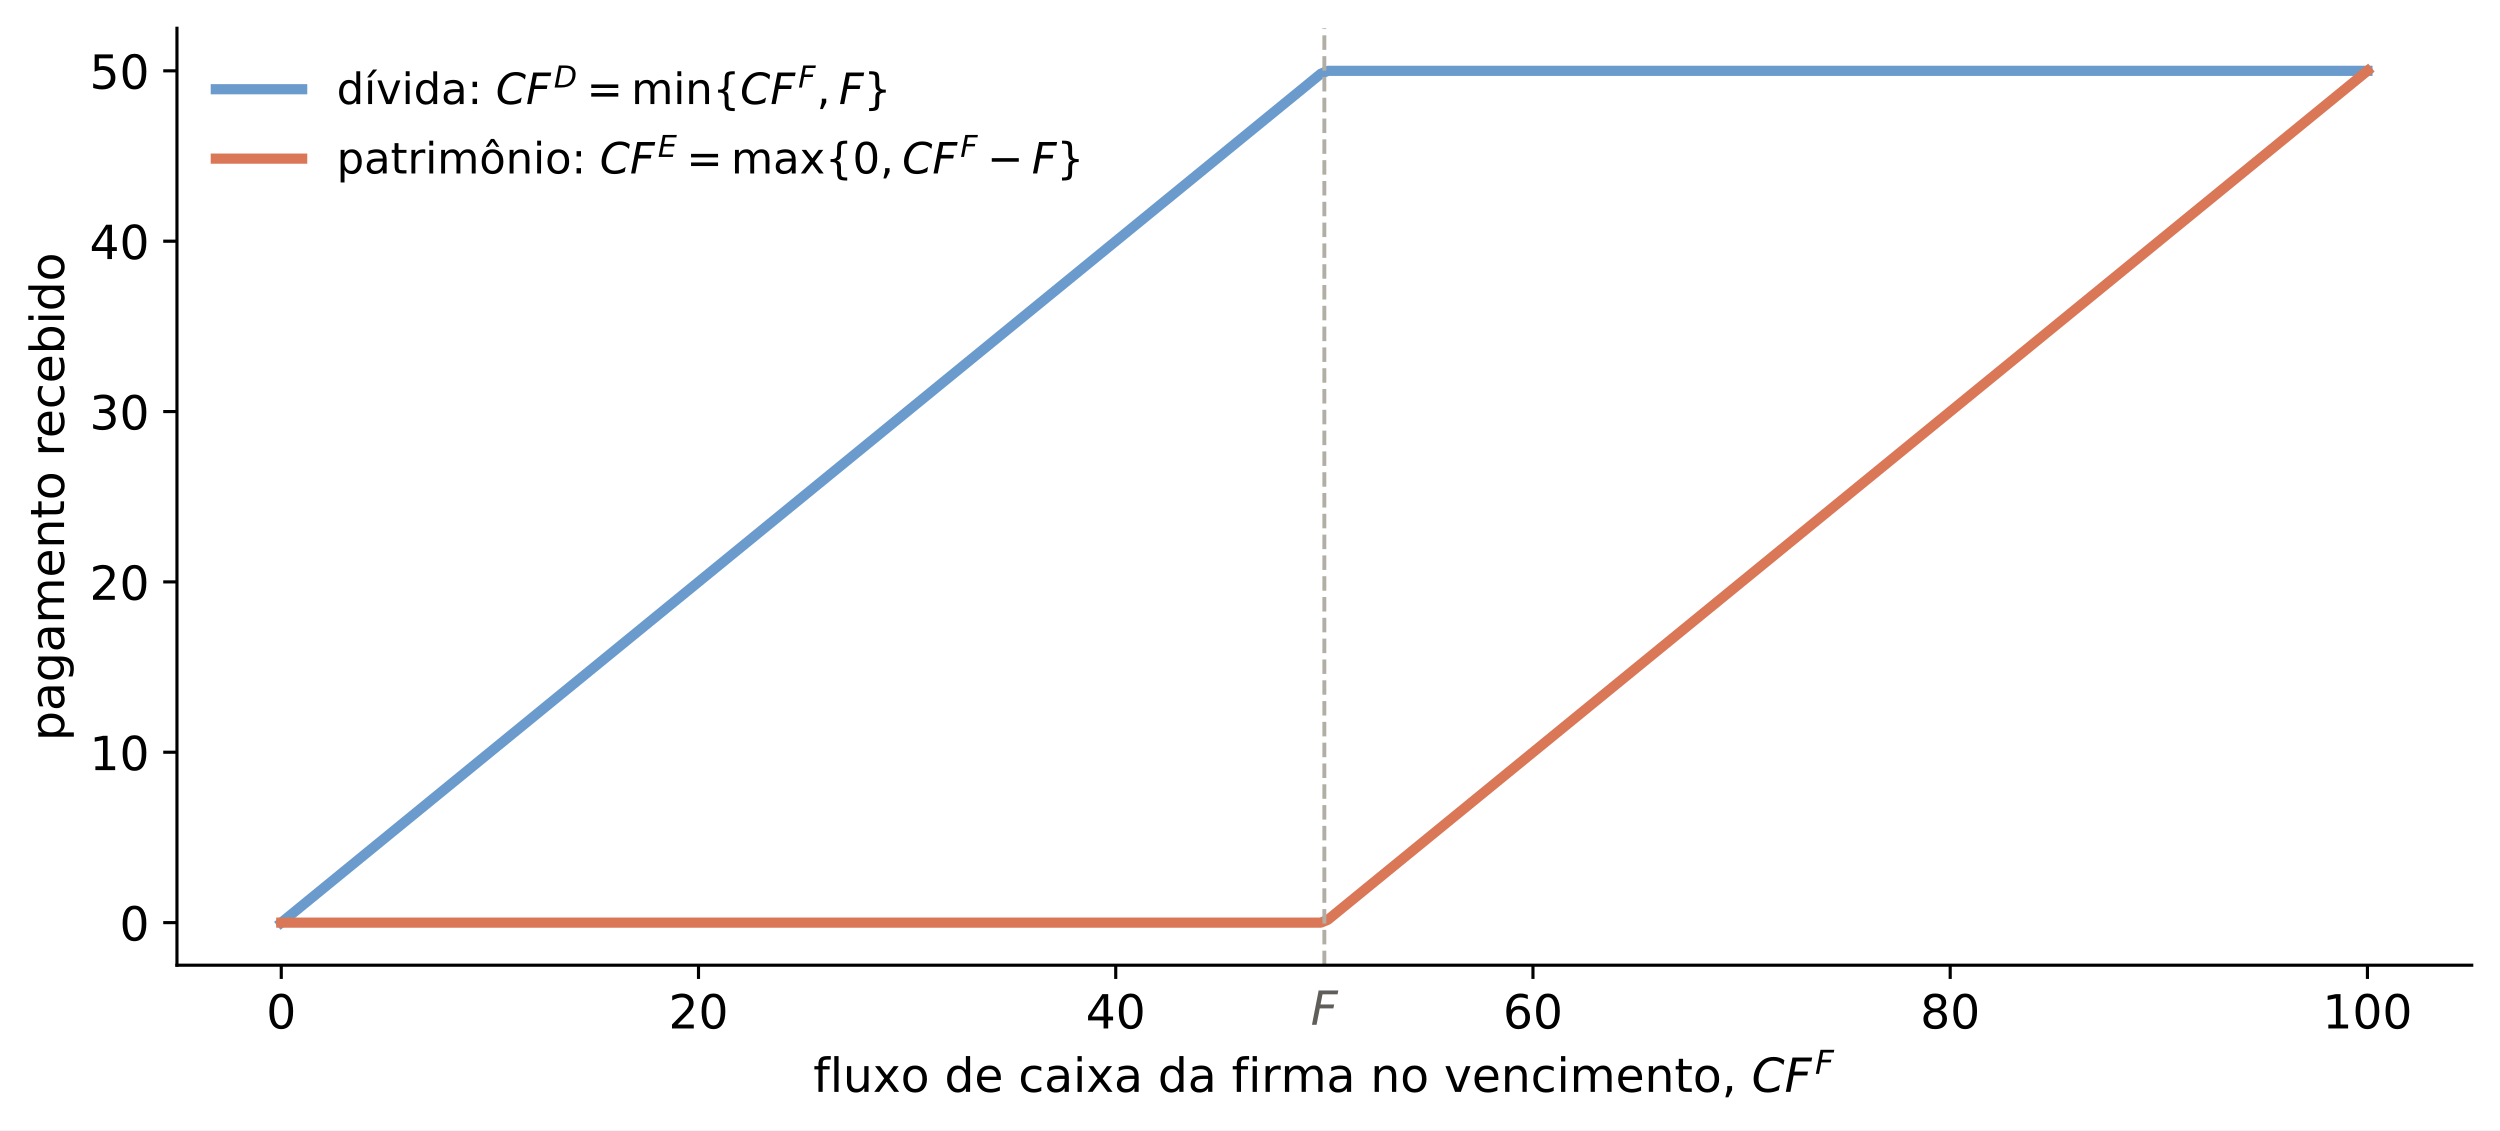
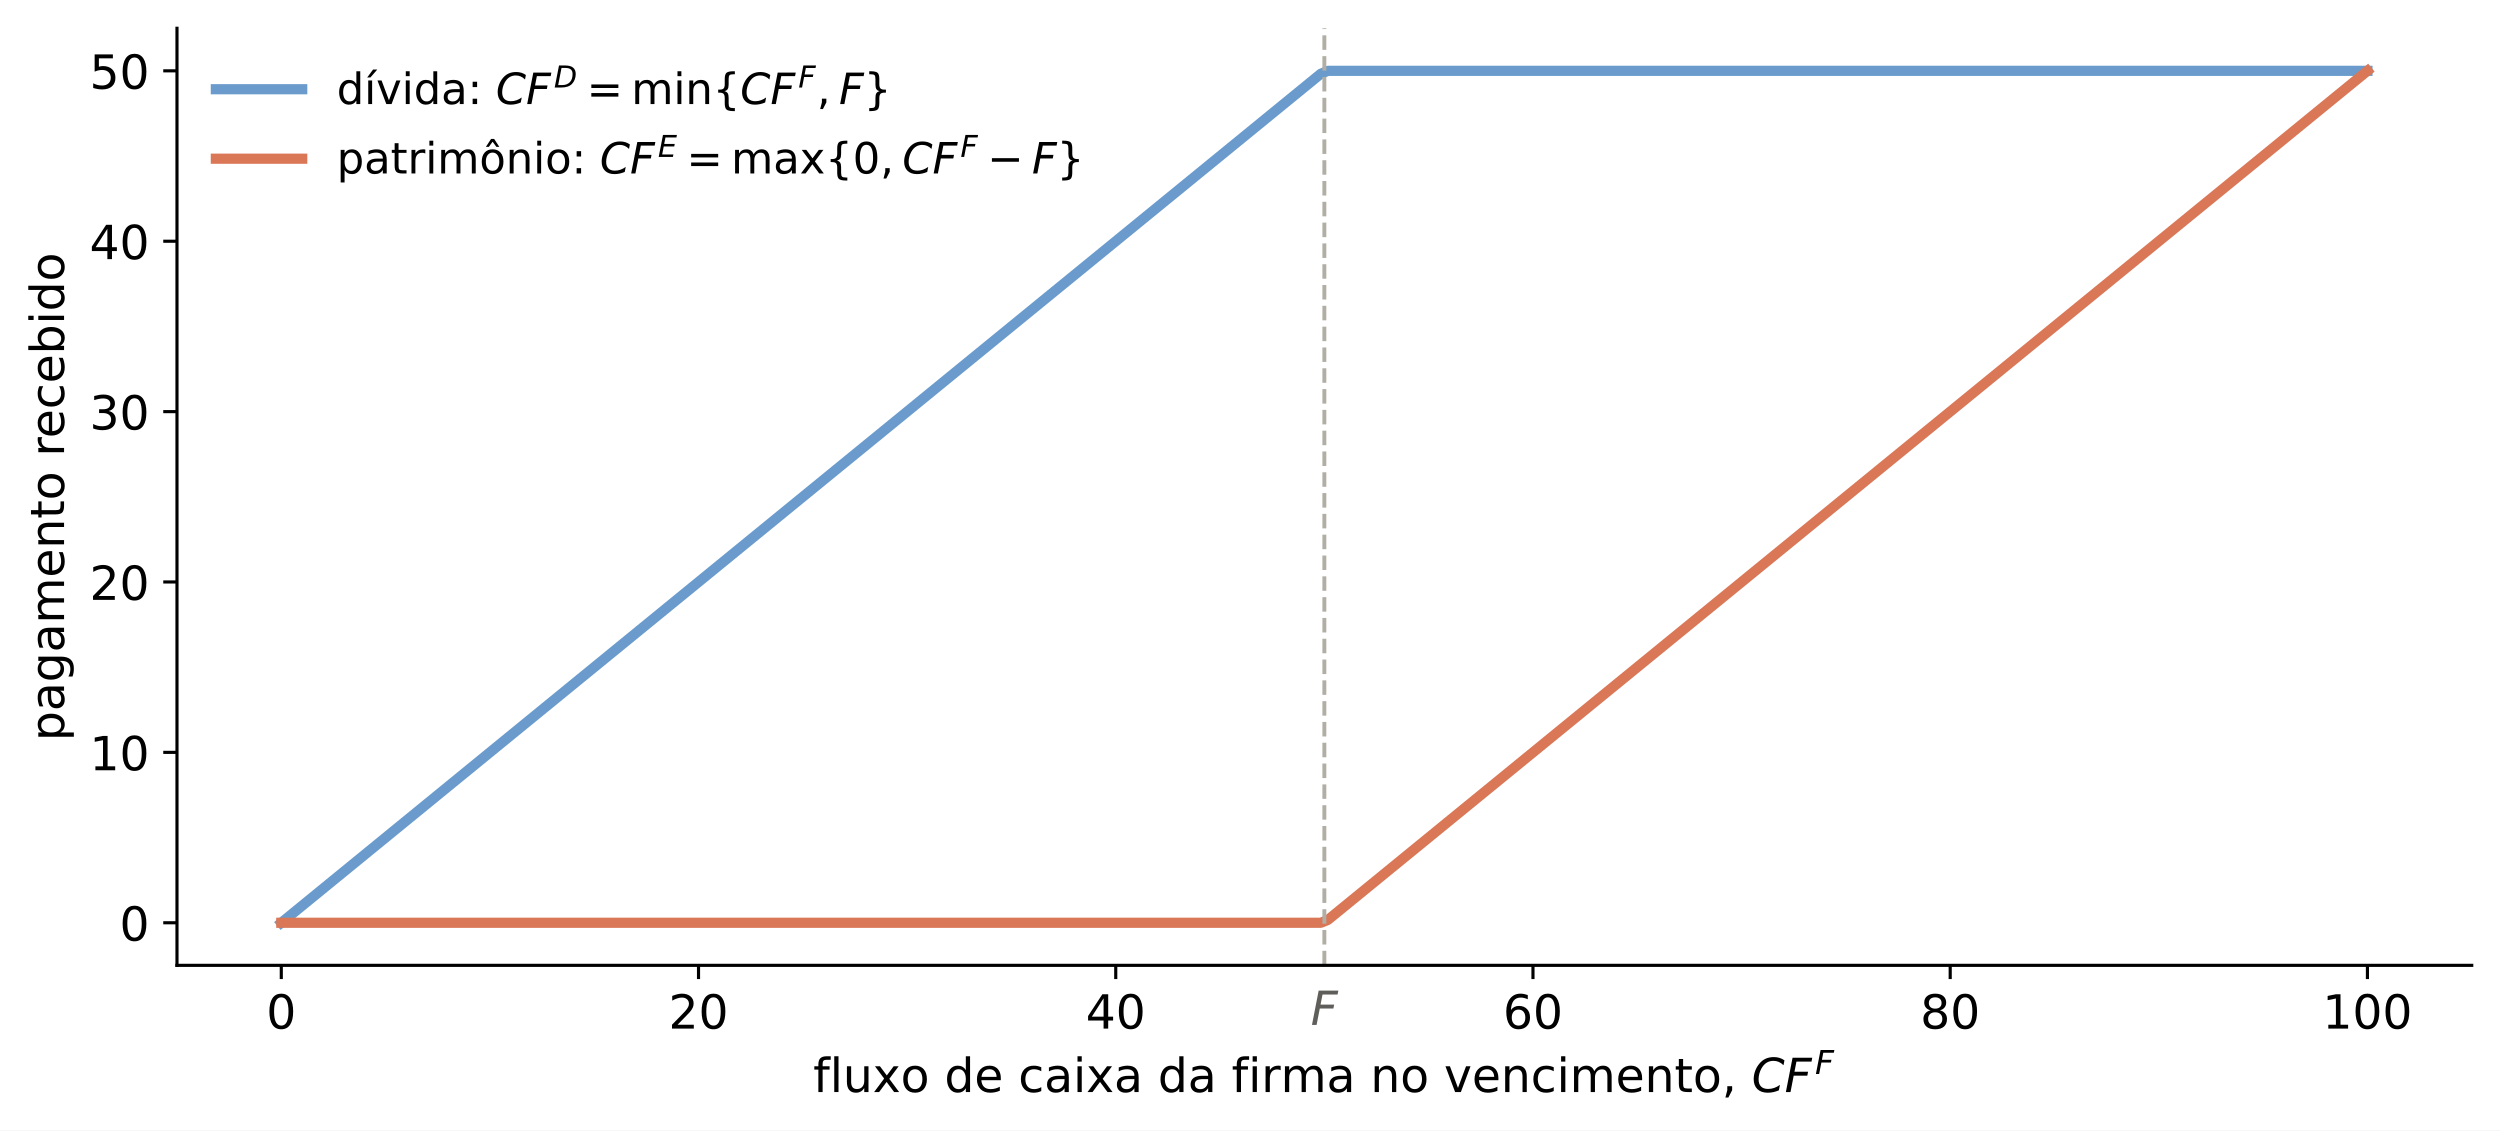
- <svg xmlns="http://www.w3.org/2000/svg" xmlns:xlink="http://www.w3.org/1999/xlink" width="636.926pt" height="287.959pt" viewBox="0 0 636.926 287.959" version="1.1">
+ <svg xmlns="http://www.w3.org/2000/svg" xmlns:xlink="http://www.w3.org/1999/xlink" width="636.832pt" height="287.959pt" viewBox="0 0 636.832 287.959" version="1.1">
  <defs>
    <style type="text/css">*{stroke-linejoin: round; stroke-linecap: butt}</style>
  </defs>
  <g id="figure_1">
    <g id="patch_1">
-       <path d="M 0 287.959  L 636.926 287.959  L 636.926 0  L 0 0  z " style="fill: #ffffff" />
+       <path d="M 0 287.959  L 636.832 287.959  L 636.832 0  L 0 0  z " style="fill: #ffffff" />
    </g>
    <g id="axes_1">
      <g id="patch_2">
-         <path d="M 45.084 245.905  L 629.726 245.905  L 629.726 7.2  L 45.084 7.2  z " style="fill: #ffffff" />
+         <path d="M 45.084 245.905  L 629.633 245.905  L 629.633 7.2  L 45.084 7.2  z " style="fill: #ffffff" />
      </g>
      <g id="matplotlib.axis_1">
        <g id="xtick_1">
          <g id="line2d_1">
            <defs>
-               <path id="mb56bdeba41" d="M 0 0  L 0 3.5  " style="stroke: #000000; stroke-width: 0.8" />
-             </defs>
-             <g>
-               <use xlink:href="#mb56bdeba41" x="71.658" y="245.905" style="stroke: #000000; stroke-width: 0.8" />
+               <path id="m3963a4d221" d="M 0 0  L 0 3.5  " style="stroke: #000000; stroke-width: 0.8" />
+             </defs>
+             <g>
+               <use xlink:href="#m3963a4d221" x="71.654" y="245.905" style="stroke: #000000; stroke-width: 0.8" />
            </g>
          </g>
          <g id="text_1">
-             <g transform="translate(67.84091 262.0231) scale(0.12 -0.12)">
+             <g transform="translate(67.83665 262.0231) scale(0.12 -0.12)">
              <defs>
                <path id="DejaVuSans-30" d="M 2034 4250  Q 1547 4250 1301 3770  Q 1056 3291 1056 2328  Q 1056 1369 1301 889  Q 1547 409 2034 409  Q 2525 409 2770 889  Q 3016 1369 3016 2328  Q 3016 3291 2770 3770  Q 2525 4250 2034 4250  z M 2034 4750  Q 2819 4750 3233 4129  Q 3647 3509 3647 2328  Q 3647 1150 3233 529  Q 2819 -91 2034 -91  Q 1250 -91 836 529  Q 422 1150 422 2328  Q 422 3509 836 4129  Q 1250 4750 2034 4750  z " transform="scale(0.015625)" />
              </defs>
              <use xlink:href="#DejaVuSans-30" />
            </g>
          </g>
        </g>
        <g id="xtick_2">
          <g id="line2d_2">
            <g>
-               <use xlink:href="#mb56bdeba41" x="177.957" y="245.905" style="stroke: #000000; stroke-width: 0.8" />
+               <use xlink:href="#m3963a4d221" x="177.936" y="245.905" style="stroke: #000000; stroke-width: 0.8" />
            </g>
          </g>
          <g id="text_2">
-             <g transform="translate(170.322 262.0231) scale(0.12 -0.12)">
+             <g transform="translate(170.3007 262.0231) scale(0.12 -0.12)">
              <defs>
                <path id="DejaVuSans-32" d="M 1228 531  L 3431 531  L 3431 0  L 469 0  L 469 531  Q 828 903 1448 1529  Q 2069 2156 2228 2338  Q 2531 2678 2651 2914  Q 2772 3150 2772 3378  Q 2772 3750 2511 3984  Q 2250 4219 1831 4219  Q 1534 4219 1204 4116  Q 875 4013 500 3803  L 500 4441  Q 881 4594 1212 4672  Q 1544 4750 1819 4750  Q 2544 4750 2975 4387  Q 3406 4025 3406 3419  Q 3406 3131 3298 2873  Q 3191 2616 2906 2266  Q 2828 2175 2409 1742  Q 1991 1309 1228 531  z " transform="scale(0.015625)" />
              </defs>
              <use xlink:href="#DejaVuSans-32" />
-               <use xlink:href="#DejaVuSans-30" x="63.623" />
+               <use xlink:href="#DejaVuSans-30" transform="translate(63.62305 0)" />
            </g>
          </g>
        </g>
        <g id="xtick_3">
          <g id="line2d_3">
            <g>
-               <use xlink:href="#mb56bdeba41" x="284.256" y="245.905" style="stroke: #000000; stroke-width: 0.8" />
+               <use xlink:href="#m3963a4d221" x="284.217" y="245.905" style="stroke: #000000; stroke-width: 0.8" />
            </g>
          </g>
          <g id="text_3">
-             <g transform="translate(276.6207 262.0231) scale(0.12 -0.12)">
+             <g transform="translate(276.5823 262.0231) scale(0.12 -0.12)">
              <defs>
                <path id="DejaVuSans-34" d="M 2419 4116  L 825 1625  L 2419 1625  L 2419 4116  z M 2253 4666  L 3047 4666  L 3047 1625  L 3713 1625  L 3713 1100  L 3047 1100  L 3047 0  L 2419 0  L 2419 1100  L 313 1100  L 313 1709  L 2253 4666  z " transform="scale(0.015625)" />
              </defs>
              <use xlink:href="#DejaVuSans-34" />
-               <use xlink:href="#DejaVuSans-30" x="63.623" />
+               <use xlink:href="#DejaVuSans-30" transform="translate(63.62305 0)" />
            </g>
          </g>
        </g>
        <g id="xtick_4">
          <g id="line2d_4">
            <g>
-               <use xlink:href="#mb56bdeba41" x="390.554" y="245.905" style="stroke: #000000; stroke-width: 0.8" />
+               <use xlink:href="#m3963a4d221" x="390.499" y="245.905" style="stroke: #000000; stroke-width: 0.8" />
            </g>
          </g>
          <g id="text_4">
-             <g transform="translate(382.9193 262.0231) scale(0.12 -0.12)">
+             <g transform="translate(382.8639 262.0231) scale(0.12 -0.12)">
              <defs>
                <path id="DejaVuSans-36" d="M 2113 2584  Q 1688 2584 1439 2293  Q 1191 2003 1191 1497  Q 1191 994 1439 701  Q 1688 409 2113 409  Q 2538 409 2786 701  Q 3034 994 3034 1497  Q 3034 2003 2786 2293  Q 2538 2584 2113 2584  z M 3366 4563  L 3366 3988  Q 3128 4100 2886 4159  Q 2644 4219 2406 4219  Q 1781 4219 1451 3797  Q 1122 3375 1075 2522  Q 1259 2794 1537 2939  Q 1816 3084 2150 3084  Q 2853 3084 3261 2657  Q 3669 2231 3669 1497  Q 3669 778 3244 343  Q 2819 -91 2113 -91  Q 1303 -91 875 529  Q 447 1150 447 2328  Q 447 3434 972 4092  Q 1497 4750 2381 4750  Q 2619 4750 2861 4703  Q 3103 4656 3366 4563  z " transform="scale(0.015625)" />
              </defs>
              <use xlink:href="#DejaVuSans-36" />
-               <use xlink:href="#DejaVuSans-30" x="63.623" />
+               <use xlink:href="#DejaVuSans-30" transform="translate(63.62305 0)" />
            </g>
          </g>
        </g>
        <g id="xtick_5">
          <g id="line2d_5">
            <g>
-               <use xlink:href="#mb56bdeba41" x="496.853" y="245.905" style="stroke: #000000; stroke-width: 0.8" />
+               <use xlink:href="#m3963a4d221" x="496.781" y="245.905" style="stroke: #000000; stroke-width: 0.8" />
            </g>
          </g>
          <g id="text_5">
-             <g transform="translate(489.218 262.0231) scale(0.12 -0.12)">
+             <g transform="translate(489.1455 262.0231) scale(0.12 -0.12)">
              <defs>
                <path id="DejaVuSans-38" d="M 2034 2216  Q 1584 2216 1326 1975  Q 1069 1734 1069 1313  Q 1069 891 1326 650  Q 1584 409 2034 409  Q 2484 409 2743 651  Q 3003 894 3003 1313  Q 3003 1734 2745 1975  Q 2488 2216 2034 2216  z M 1403 2484  Q 997 2584 770 2862  Q 544 3141 544 3541  Q 544 4100 942 4425  Q 1341 4750 2034 4750  Q 2731 4750 3128 4425  Q 3525 4100 3525 3541  Q 3525 3141 3298 2862  Q 3072 2584 2669 2484  Q 3125 2378 3379 2068  Q 3634 1759 3634 1313  Q 3634 634 3220 271  Q 2806 -91 2034 -91  Q 1263 -91 848 271  Q 434 634 434 1313  Q 434 1759 690 2068  Q 947 2378 1403 2484  z M 1172 3481  Q 1172 3119 1398 2916  Q 1625 2713 2034 2713  Q 2441 2713 2670 2916  Q 2900 3119 2900 3481  Q 2900 3844 2670 4047  Q 2441 4250 2034 4250  Q 1625 4250 1398 4047  Q 1172 3844 1172 3481  z " transform="scale(0.015625)" />
              </defs>
              <use xlink:href="#DejaVuSans-38" />
-               <use xlink:href="#DejaVuSans-30" x="63.623" />
+               <use xlink:href="#DejaVuSans-30" transform="translate(63.62305 0)" />
            </g>
          </g>
        </g>
        <g id="xtick_6">
          <g id="line2d_6">
            <g>
-               <use xlink:href="#mb56bdeba41" x="603.152" y="245.905" style="stroke: #000000; stroke-width: 0.8" />
+               <use xlink:href="#m3963a4d221" x="603.062" y="245.905" style="stroke: #000000; stroke-width: 0.8" />
            </g>
          </g>
          <g id="text_6">
-             <g transform="translate(591.6991 262.0231) scale(0.12 -0.12)">
+             <g transform="translate(591.6096 262.0231) scale(0.12 -0.12)">
              <defs>
                <path id="DejaVuSans-31" d="M 794 531  L 1825 531  L 1825 4091  L 703 3866  L 703 4441  L 1819 4666  L 2450 4666  L 2450 531  L 3481 531  L 3481 0  L 794 0  L 794 531  z " transform="scale(0.015625)" />
              </defs>
              <use xlink:href="#DejaVuSans-31" />
-               <use xlink:href="#DejaVuSans-30" x="63.623" />
-               <use xlink:href="#DejaVuSans-30" x="127.246" />
+               <use xlink:href="#DejaVuSans-30" transform="translate(63.62305 0)" />
+               <use xlink:href="#DejaVuSans-30" transform="translate(127.2461 0)" />
            </g>
          </g>
        </g>
        <g id="text_7">
-           <g transform="translate(207.205 278.2631) scale(0.12 -0.12)">
+           <g transform="translate(207.1581 278.2631) scale(0.12 -0.12)">
            <defs>
              <path id="DejaVuSans-66" d="M 2375 4863  L 2375 4384  L 1825 4384  Q 1516 4384 1395 4259  Q 1275 4134 1275 3809  L 1275 3500  L 2222 3500  L 2222 3053  L 1275 3053  L 1275 0  L 697 0  L 697 3053  L 147 3053  L 147 3500  L 697 3500  L 697 3744  Q 697 4328 969 4595  Q 1241 4863 1831 4863  L 2375 4863  z " transform="scale(0.015625)" />
              <path id="DejaVuSans-6c" d="M 603 4863  L 1178 4863  L 1178 0  L 603 0  L 603 4863  z " transform="scale(0.015625)" />
              <path id="DejaVuSans-75" d="M 544 1381  L 544 3500  L 1119 3500  L 1119 1403  Q 1119 906 1312 657  Q 1506 409 1894 409  Q 2359 409 2629 706  Q 2900 1003 2900 1516  L 2900 3500  L 3475 3500  L 3475 0  L 2900 0  L 2900 538  Q 2691 219 2414 64  Q 2138 -91 1772 -91  Q 1169 -91 856 284  Q 544 659 544 1381  z M 1991 3584  L 1991 3584  z " transform="scale(0.015625)" />
              <path id="DejaVuSans-78" d="M 3513 3500  L 2247 1797  L 3578 0  L 2900 0  L 1881 1375  L 863 0  L 184 0  L 1544 1831  L 300 3500  L 978 3500  L 1906 2253  L 2834 3500  L 3513 3500  z " transform="scale(0.015625)" />
              <path id="DejaVuSans-6f" d="M 1959 3097  Q 1497 3097 1228 2736  Q 959 2375 959 1747  Q 959 1119 1226 758  Q 1494 397 1959 397  Q 2419 397 2687 759  Q 2956 1122 2956 1747  Q 2956 2369 2687 2733  Q 2419 3097 1959 3097  z M 1959 3584  Q 2709 3584 3137 3096  Q 3566 2609 3566 1747  Q 3566 888 3137 398  Q 2709 -91 1959 -91  Q 1206 -91 779 398  Q 353 888 353 1747  Q 353 2609 779 3096  Q 1206 3584 1959 3584  z " transform="scale(0.015625)" />
              <path id="DejaVuSans-20" transform="scale(0.015625)" />
              <path id="DejaVuSans-64" d="M 2906 2969  L 2906 4863  L 3481 4863  L 3481 0  L 2906 0  L 2906 525  Q 2725 213 2448 61  Q 2172 -91 1784 -91  Q 1150 -91 751 415  Q 353 922 353 1747  Q 353 2572 751 3078  Q 1150 3584 1784 3584  Q 2172 3584 2448 3432  Q 2725 3281 2906 2969  z M 947 1747  Q 947 1113 1208 752  Q 1469 391 1925 391  Q 2381 391 2643 752  Q 2906 1113 2906 1747  Q 2906 2381 2643 2742  Q 2381 3103 1925 3103  Q 1469 3103 1208 2742  Q 947 2381 947 1747  z " transform="scale(0.015625)" />
              <path id="DejaVuSans-65" d="M 3597 1894  L 3597 1613  L 953 1613  Q 991 1019 1311 708  Q 1631 397 2203 397  Q 2534 397 2845 478  Q 3156 559 3463 722  L 3463 178  Q 3153 47 2828 -22  Q 2503 -91 2169 -91  Q 1331 -91 842 396  Q 353 884 353 1716  Q 353 2575 817 3079  Q 1281 3584 2069 3584  Q 2775 3584 3186 3129  Q 3597 2675 3597 1894  z M 3022 2063  Q 3016 2534 2758 2815  Q 2500 3097 2075 3097  Q 1594 3097 1305 2825  Q 1016 2553 972 2059  L 3022 2063  z " transform="scale(0.015625)" />
              <path id="DejaVuSans-63" d="M 3122 3366  L 3122 2828  Q 2878 2963 2633 3030  Q 2388 3097 2138 3097  Q 1578 3097 1268 2742  Q 959 2388 959 1747  Q 959 1106 1268 751  Q 1578 397 2138 397  Q 2388 397 2633 464  Q 2878 531 3122 666  L 3122 134  Q 2881 22 2623 -34  Q 2366 -91 2075 -91  Q 1284 -91 818 406  Q 353 903 353 1747  Q 353 2603 823 3093  Q 1294 3584 2113 3584  Q 2378 3584 2631 3529  Q 2884 3475 3122 3366  z " transform="scale(0.015625)" />
              <path id="DejaVuSans-61" d="M 2194 1759  Q 1497 1759 1228 1600  Q 959 1441 959 1056  Q 959 750 1161 570  Q 1363 391 1709 391  Q 2188 391 2477 730  Q 2766 1069 2766 1631  L 2766 1759  L 2194 1759  z M 3341 1997  L 3341 0  L 2766 0  L 2766 531  Q 2569 213 2275 61  Q 1981 -91 1556 -91  Q 1019 -91 701 211  Q 384 513 384 1019  Q 384 1609 779 1909  Q 1175 2209 1959 2209  L 2766 2209  L 2766 2266  Q 2766 2663 2505 2880  Q 2244 3097 1772 3097  Q 1472 3097 1187 3025  Q 903 2953 641 2809  L 641 3341  Q 956 3463 1253 3523  Q 1550 3584 1831 3584  Q 2591 3584 2966 3190  Q 3341 2797 3341 1997  z " transform="scale(0.015625)" />
              <path id="DejaVuSans-69" d="M 603 3500  L 1178 3500  L 1178 0  L 603 0  L 603 3500  z M 603 4863  L 1178 4863  L 1178 4134  L 603 4134  L 603 4863  z " transform="scale(0.015625)" />
              <path id="DejaVuSans-72" d="M 2631 2963  Q 2534 3019 2420 3045  Q 2306 3072 2169 3072  Q 1681 3072 1420 2755  Q 1159 2438 1159 1844  L 1159 0  L 581 0  L 581 3500  L 1159 3500  L 1159 2956  Q 1341 3275 1631 3429  Q 1922 3584 2338 3584  Q 2397 3584 2469 3576  Q 2541 3569 2628 3553  L 2631 2963  z " transform="scale(0.015625)" />
              <path id="DejaVuSans-6d" d="M 3328 2828  Q 3544 3216 3844 3400  Q 4144 3584 4550 3584  Q 5097 3584 5394 3201  Q 5691 2819 5691 2113  L 5691 0  L 5113 0  L 5113 2094  Q 5113 2597 4934 2840  Q 4756 3084 4391 3084  Q 3944 3084 3684 2787  Q 3425 2491 3425 1978  L 3425 0  L 2847 0  L 2847 2094  Q 2847 2600 2669 2842  Q 2491 3084 2119 3084  Q 1678 3084 1418 2786  Q 1159 2488 1159 1978  L 1159 0  L 581 0  L 581 3500  L 1159 3500  L 1159 2956  Q 1356 3278 1631 3431  Q 1906 3584 2284 3584  Q 2666 3584 2933 3390  Q 3200 3197 3328 2828  z " transform="scale(0.015625)" />
              <path id="DejaVuSans-6e" d="M 3513 2113  L 3513 0  L 2938 0  L 2938 2094  Q 2938 2591 2744 2837  Q 2550 3084 2163 3084  Q 1697 3084 1428 2787  Q 1159 2491 1159 1978  L 1159 0  L 581 0  L 581 3500  L 1159 3500  L 1159 2956  Q 1366 3272 1645 3428  Q 1925 3584 2291 3584  Q 2894 3584 3203 3211  Q 3513 2838 3513 2113  z " transform="scale(0.015625)" />
              <path id="DejaVuSans-76" d="M 191 3500  L 800 3500  L 1894 563  L 2988 3500  L 3597 3500  L 2284 0  L 1503 0  L 191 3500  z " transform="scale(0.015625)" />
              <path id="DejaVuSans-74" d="M 1172 4494  L 1172 3500  L 2356 3500  L 2356 3053  L 1172 3053  L 1172 1153  Q 1172 725 1289 603  Q 1406 481 1766 481  L 2356 481  L 2356 0  L 1766 0  Q 1100 0 847 248  Q 594 497 594 1153  L 594 3053  L 172 3053  L 172 3500  L 594 3500  L 594 4494  L 1172 4494  z " transform="scale(0.015625)" />
              <path id="DejaVuSans-2c" d="M 750 794  L 1409 794  L 1409 256  L 897 -744  L 494 -744  L 750 256  L 750 794  z " transform="scale(0.015625)" />
              <path id="DejaVuSans-Oblique-43" d="M 4447 4306  L 4319 3641  Q 4019 3944 3683 4091  Q 3347 4238 2956 4238  Q 2422 4238 2017 3981  Q 1613 3725 1319 3200  Q 1131 2863 1032 2486  Q 934 2109 934 1728  Q 934 1091 1264 756  Q 1594 422 2222 422  Q 2656 422 3056 561  Q 3456 700 3834 978  L 3688 231  Q 3316 72 2936 -9  Q 2556 -91 2175 -91  Q 1278 -91 773 396  Q 269 884 269 1753  Q 269 2309 461 2846  Q 653 3384 1013 3828  Q 1394 4300 1883 4525  Q 2372 4750 3022 4750  Q 3422 4750 3780 4639  Q 4138 4528 4447 4306  z " transform="scale(0.015625)" />
              <path id="DejaVuSans-Oblique-46" d="M 1081 4666  L 3756 4666  L 3653 4134  L 1606 4134  L 1338 2759  L 3188 2759  L 3084 2228  L 1234 2228  L 800 0  L 172 0  L 1081 4666  z " transform="scale(0.015625)" />
            </defs>
            <use xlink:href="#DejaVuSans-66" transform="translate(0 0.684375)" />
            <use xlink:href="#DejaVuSans-6c" transform="translate(35.20508 0.684375)" />
            <use xlink:href="#DejaVuSans-75" transform="translate(62.98828 0.684375)" />
            <use xlink:href="#DejaVuSans-78" transform="translate(126.3672 0.684375)" />
            <use xlink:href="#DejaVuSans-6f" transform="translate(185.5469 0.684375)" />
            <use xlink:href="#DejaVuSans-20" transform="translate(246.7285 0.684375)" />
            <use xlink:href="#DejaVuSans-64" transform="translate(278.5156 0.684375)" />
            <use xlink:href="#DejaVuSans-65" transform="translate(341.9922 0.684375)" />
            <use xlink:href="#DejaVuSans-20" transform="translate(403.5156 0.684375)" />
            <use xlink:href="#DejaVuSans-63" transform="translate(435.3027 0.684375)" />
            <use xlink:href="#DejaVuSans-61" transform="translate(490.2832 0.684375)" />
            <use xlink:href="#DejaVuSans-69" transform="translate(551.5625 0.684375)" />
            <use xlink:href="#DejaVuSans-78" transform="translate(579.3457 0.684375)" />
            <use xlink:href="#DejaVuSans-61" transform="translate(638.5254 0.684375)" />
            <use xlink:href="#DejaVuSans-20" transform="translate(699.8047 0.684375)" />
            <use xlink:href="#DejaVuSans-64" transform="translate(731.5918 0.684375)" />
            <use xlink:href="#DejaVuSans-61" transform="translate(795.0684 0.684375)" />
            <use xlink:href="#DejaVuSans-20" transform="translate(856.3477 0.684375)" />
            <use xlink:href="#DejaVuSans-66" transform="translate(888.1348 0.684375)" />
            <use xlink:href="#DejaVuSans-69" transform="translate(923.3398 0.684375)" />
            <use xlink:href="#DejaVuSans-72" transform="translate(951.123 0.684375)" />
            <use xlink:href="#DejaVuSans-6d" transform="translate(992.2363 0.684375)" />
            <use xlink:href="#DejaVuSans-61" transform="translate(1089.648 0.684375)" />
            <use xlink:href="#DejaVuSans-20" transform="translate(1150.928 0.684375)" />
            <use xlink:href="#DejaVuSans-6e" transform="translate(1182.715 0.684375)" />
            <use xlink:href="#DejaVuSans-6f" transform="translate(1246.094 0.684375)" />
            <use xlink:href="#DejaVuSans-20" transform="translate(1307.275 0.684375)" />
            <use xlink:href="#DejaVuSans-76" transform="translate(1339.062 0.684375)" />
            <use xlink:href="#DejaVuSans-65" transform="translate(1398.242 0.684375)" />
            <use xlink:href="#DejaVuSans-6e" transform="translate(1459.766 0.684375)" />
            <use xlink:href="#DejaVuSans-63" transform="translate(1523.145 0.684375)" />
            <use xlink:href="#DejaVuSans-69" transform="translate(1578.125 0.684375)" />
            <use xlink:href="#DejaVuSans-6d" transform="translate(1605.908 0.684375)" />
            <use xlink:href="#DejaVuSans-65" transform="translate(1703.32 0.684375)" />
            <use xlink:href="#DejaVuSans-6e" transform="translate(1764.844 0.684375)" />
            <use xlink:href="#DejaVuSans-74" transform="translate(1828.223 0.684375)" />
            <use xlink:href="#DejaVuSans-6f" transform="translate(1867.432 0.684375)" />
            <use xlink:href="#DejaVuSans-2c" transform="translate(1928.613 0.684375)" />
            <use xlink:href="#DejaVuSans-20" transform="translate(1960.4 0.684375)" />
            <use xlink:href="#DejaVuSans-Oblique-43" transform="translate(1992.188 0.684375)" />
            <use xlink:href="#DejaVuSans-Oblique-46" transform="translate(2062.012 0.684375)" />
            <use xlink:href="#DejaVuSans-Oblique-46" transform="translate(2126.548 38.96563) scale(0.7)" />
          </g>
        </g>
      </g>
      <g id="matplotlib.axis_2">
        <g id="ytick_1">
          <g id="line2d_7">
            <defs>
-               <path id="mfdb517fc6d" d="M 0 0  L -3.5 0  " style="stroke: #000000; stroke-width: 0.8" />
-             </defs>
-             <g>
-               <use xlink:href="#mfdb517fc6d" x="45.084" y="235.055" style="stroke: #000000; stroke-width: 0.8" />
+               <path id="m5080436afc" d="M 0 0  L -3.5 0  " style="stroke: #000000; stroke-width: 0.8" />
+             </defs>
+             <g>
+               <use xlink:href="#m5080436afc" x="45.084" y="235.055" style="stroke: #000000; stroke-width: 0.8" />
            </g>
          </g>
          <g id="text_8">
            <g transform="translate(30.44875 239.6138) scale(0.12 -0.12)">
              <use xlink:href="#DejaVuSans-30" />
            </g>
          </g>
        </g>
        <g id="ytick_2">
          <g id="line2d_8">
            <g>
-               <use xlink:href="#mfdb517fc6d" x="45.084" y="191.654" style="stroke: #000000; stroke-width: 0.8" />
+               <use xlink:href="#m5080436afc" x="45.084" y="191.654" style="stroke: #000000; stroke-width: 0.8" />
            </g>
          </g>
          <g id="text_9">
            <g transform="translate(22.81375 196.2129) scale(0.12 -0.12)">
              <use xlink:href="#DejaVuSans-31" />
-               <use xlink:href="#DejaVuSans-30" x="63.623" />
+               <use xlink:href="#DejaVuSans-30" transform="translate(63.62305 0)" />
            </g>
          </g>
        </g>
        <g id="ytick_3">
          <g id="line2d_9">
            <g>
-               <use xlink:href="#mfdb517fc6d" x="45.084" y="148.253" style="stroke: #000000; stroke-width: 0.8" />
+               <use xlink:href="#m5080436afc" x="45.084" y="148.253" style="stroke: #000000; stroke-width: 0.8" />
            </g>
          </g>
          <g id="text_10">
            <g transform="translate(22.81375 152.812) scale(0.12 -0.12)">
              <use xlink:href="#DejaVuSans-32" />
-               <use xlink:href="#DejaVuSans-30" x="63.623" />
+               <use xlink:href="#DejaVuSans-30" transform="translate(63.62305 0)" />
            </g>
          </g>
        </g>
        <g id="ytick_4">
          <g id="line2d_10">
            <g>
-               <use xlink:href="#mfdb517fc6d" x="45.084" y="104.852" style="stroke: #000000; stroke-width: 0.8" />
+               <use xlink:href="#m5080436afc" x="45.084" y="104.852" style="stroke: #000000; stroke-width: 0.8" />
            </g>
          </g>
          <g id="text_11">
            <g transform="translate(22.81375 109.4111) scale(0.12 -0.12)">
              <defs>
                <path id="DejaVuSans-33" d="M 2597 2516  Q 3050 2419 3304 2112  Q 3559 1806 3559 1356  Q 3559 666 3084 287  Q 2609 -91 1734 -91  Q 1441 -91 1130 -33  Q 819 25 488 141  L 488 750  Q 750 597 1062 519  Q 1375 441 1716 441  Q 2309 441 2620 675  Q 2931 909 2931 1356  Q 2931 1769 2642 2001  Q 2353 2234 1838 2234  L 1294 2234  L 1294 2753  L 1863 2753  Q 2328 2753 2575 2939  Q 2822 3125 2822 3475  Q 2822 3834 2567 4026  Q 2313 4219 1838 4219  Q 1578 4219 1281 4162  Q 984 4106 628 3988  L 628 4550  Q 988 4650 1302 4700  Q 1616 4750 1894 4750  Q 2613 4750 3031 4423  Q 3450 4097 3450 3541  Q 3450 3153 3228 2886  Q 3006 2619 2597 2516  z " transform="scale(0.015625)" />
              </defs>
              <use xlink:href="#DejaVuSans-33" />
-               <use xlink:href="#DejaVuSans-30" x="63.623" />
+               <use xlink:href="#DejaVuSans-30" transform="translate(63.62305 0)" />
            </g>
          </g>
        </g>
        <g id="ytick_5">
          <g id="line2d_11">
            <g>
-               <use xlink:href="#mfdb517fc6d" x="45.084" y="61.451" style="stroke: #000000; stroke-width: 0.8" />
+               <use xlink:href="#m5080436afc" x="45.084" y="61.451" style="stroke: #000000; stroke-width: 0.8" />
            </g>
          </g>
          <g id="text_12">
            <g transform="translate(22.81375 66.0102) scale(0.12 -0.12)">
              <use xlink:href="#DejaVuSans-34" />
-               <use xlink:href="#DejaVuSans-30" x="63.623" />
+               <use xlink:href="#DejaVuSans-30" transform="translate(63.62305 0)" />
            </g>
          </g>
        </g>
        <g id="ytick_6">
          <g id="line2d_12">
            <g>
-               <use xlink:href="#mfdb517fc6d" x="45.084" y="18.05" style="stroke: #000000; stroke-width: 0.8" />
+               <use xlink:href="#m5080436afc" x="45.084" y="18.05" style="stroke: #000000; stroke-width: 0.8" />
            </g>
          </g>
          <g id="text_13">
            <g transform="translate(22.81375 22.60929) scale(0.12 -0.12)">
              <defs>
                <path id="DejaVuSans-35" d="M 691 4666  L 3169 4666  L 3169 4134  L 1269 4134  L 1269 2991  Q 1406 3038 1543 3061  Q 1681 3084 1819 3084  Q 2600 3084 3056 2656  Q 3513 2228 3513 1497  Q 3513 744 3044 326  Q 2575 -91 1722 -91  Q 1428 -91 1123 -41  Q 819 9 494 109  L 494 744  Q 775 591 1075 516  Q 1375 441 1709 441  Q 2250 441 2565 725  Q 2881 1009 2881 1497  Q 2881 1984 2565 2268  Q 2250 2553 1709 2553  Q 1456 2553 1204 2497  Q 953 2441 691 2322  L 691 4666  z " transform="scale(0.015625)" />
              </defs>
              <use xlink:href="#DejaVuSans-35" />
-               <use xlink:href="#DejaVuSans-30" x="63.623" />
+               <use xlink:href="#DejaVuSans-30" transform="translate(63.62305 0)" />
            </g>
          </g>
        </g>
        <g id="text_14">
          <g transform="translate(16.31812 188.7641) rotate(-90) scale(0.12 -0.12)">
            <defs>
              <path id="DejaVuSans-70" d="M 1159 525  L 1159 -1331  L 581 -1331  L 581 3500  L 1159 3500  L 1159 2969  Q 1341 3281 1617 3432  Q 1894 3584 2278 3584  Q 2916 3584 3314 3078  Q 3713 2572 3713 1747  Q 3713 922 3314 415  Q 2916 -91 2278 -91  Q 1894 -91 1617 61  Q 1341 213 1159 525  z M 3116 1747  Q 3116 2381 2855 2742  Q 2594 3103 2138 3103  Q 1681 3103 1420 2742  Q 1159 2381 1159 1747  Q 1159 1113 1420 752  Q 1681 391 2138 391  Q 2594 391 2855 752  Q 3116 1113 3116 1747  z " transform="scale(0.015625)" />
              <path id="DejaVuSans-67" d="M 2906 1791  Q 2906 2416 2648 2759  Q 2391 3103 1925 3103  Q 1463 3103 1205 2759  Q 947 2416 947 1791  Q 947 1169 1205 825  Q 1463 481 1925 481  Q 2391 481 2648 825  Q 2906 1169 2906 1791  z M 3481 434  Q 3481 -459 3084 -895  Q 2688 -1331 1869 -1331  Q 1566 -1331 1297 -1286  Q 1028 -1241 775 -1147  L 775 -588  Q 1028 -725 1275 -790  Q 1522 -856 1778 -856  Q 2344 -856 2625 -561  Q 2906 -266 2906 331  L 2906 616  Q 2728 306 2450 153  Q 2172 0 1784 0  Q 1141 0 747 490  Q 353 981 353 1791  Q 353 2603 747 3093  Q 1141 3584 1784 3584  Q 2172 3584 2450 3431  Q 2728 3278 2906 2969  L 2906 3500  L 3481 3500  L 3481 434  z " transform="scale(0.015625)" />
              <path id="DejaVuSans-62" d="M 3116 1747  Q 3116 2381 2855 2742  Q 2594 3103 2138 3103  Q 1681 3103 1420 2742  Q 1159 2381 1159 1747  Q 1159 1113 1420 752  Q 1681 391 2138 391  Q 2594 391 2855 752  Q 3116 1113 3116 1747  z M 1159 2969  Q 1341 3281 1617 3432  Q 1894 3584 2278 3584  Q 2916 3584 3314 3078  Q 3713 2572 3713 1747  Q 3713 922 3314 415  Q 2916 -91 2278 -91  Q 1894 -91 1617 61  Q 1341 213 1159 525  L 1159 0  L 581 0  L 581 4863  L 1159 4863  L 1159 2969  z " transform="scale(0.015625)" />
            </defs>
            <use xlink:href="#DejaVuSans-70" />
-             <use xlink:href="#DejaVuSans-61" x="63.477" />
-             <use xlink:href="#DejaVuSans-67" x="124.756" />
-             <use xlink:href="#DejaVuSans-61" x="188.232" />
-             <use xlink:href="#DejaVuSans-6d" x="249.512" />
-             <use xlink:href="#DejaVuSans-65" x="346.924" />
-             <use xlink:href="#DejaVuSans-6e" x="408.447" />
-             <use xlink:href="#DejaVuSans-74" x="471.826" />
-             <use xlink:href="#DejaVuSans-6f" x="511.035" />
-             <use xlink:href="#DejaVuSans-20" x="572.217" />
-             <use xlink:href="#DejaVuSans-72" x="604.004" />
-             <use xlink:href="#DejaVuSans-65" x="642.867" />
-             <use xlink:href="#DejaVuSans-63" x="704.391" />
-             <use xlink:href="#DejaVuSans-65" x="759.371" />
-             <use xlink:href="#DejaVuSans-62" x="820.895" />
-             <use xlink:href="#DejaVuSans-69" x="884.371" />
-             <use xlink:href="#DejaVuSans-64" x="912.154" />
-             <use xlink:href="#DejaVuSans-6f" x="975.631" />
+             <use xlink:href="#DejaVuSans-61" transform="translate(63.47656 0)" />
+             <use xlink:href="#DejaVuSans-67" transform="translate(124.7559 0)" />
+             <use xlink:href="#DejaVuSans-61" transform="translate(188.2324 0)" />
+             <use xlink:href="#DejaVuSans-6d" transform="translate(249.5117 0)" />
+             <use xlink:href="#DejaVuSans-65" transform="translate(346.9238 0)" />
+             <use xlink:href="#DejaVuSans-6e" transform="translate(408.4473 0)" />
+             <use xlink:href="#DejaVuSans-74" transform="translate(471.8262 0)" />
+             <use xlink:href="#DejaVuSans-6f" transform="translate(511.0352 0)" />
+             <use xlink:href="#DejaVuSans-20" transform="translate(572.2168 0)" />
+             <use xlink:href="#DejaVuSans-72" transform="translate(604.0039 0)" />
+             <use xlink:href="#DejaVuSans-65" transform="translate(642.8672 0)" />
+             <use xlink:href="#DejaVuSans-63" transform="translate(704.3906 0)" />
+             <use xlink:href="#DejaVuSans-65" transform="translate(759.3711 0)" />
+             <use xlink:href="#DejaVuSans-62" transform="translate(820.8945 0)" />
+             <use xlink:href="#DejaVuSans-69" transform="translate(884.3711 0)" />
+             <use xlink:href="#DejaVuSans-64" transform="translate(912.1543 0)" />
+             <use xlink:href="#DejaVuSans-6f" transform="translate(975.6309 0)" />
          </g>
        </g>
      </g>
      <g id="line2d_13">
-         <path d="M 71.658 235.055  L 336.516 18.776  L 338.294 18.05  L 603.152 18.05  L 603.152 18.05  " clip-path="url(#pf0a267aca6)" style="fill: none; stroke: #6a9bcc; stroke-width: 2.6; stroke-linecap: square" />
+         <path d="M 71.654 235.055  L 336.469 18.776  L 338.247 18.05  L 603.062 18.05  L 603.062 18.05  " clip-path="url(#p88619187f7)" style="fill: none; stroke: #6a9bcc; stroke-width: 2.6; stroke-linecap: square" />
      </g>
      <g id="line2d_14">
-         <path d="M 71.658 235.055  L 336.516 235.055  L 338.294 234.329  L 603.152 18.05  L 603.152 18.05  " clip-path="url(#pf0a267aca6)" style="fill: none; stroke: #d97757; stroke-width: 2.6; stroke-linecap: square" />
+         <path d="M 71.654 235.055  L 336.469 235.055  L 338.247 234.329  L 603.062 18.05  L 603.062 18.05  " clip-path="url(#p88619187f7)" style="fill: none; stroke: #d97757; stroke-width: 2.6; stroke-linecap: square" />
      </g>
      <g id="line2d_15">
-         <path d="M 337.405 245.905  L 337.405 7.2  " clip-path="url(#pf0a267aca6)" style="fill: none; stroke-dasharray: 3.7,1.6; stroke-dashoffset: 0; stroke: #b0aea5" />
+         <path d="M 337.358 245.905  L 337.358 7.2  " clip-path="url(#p88619187f7)" style="fill: none; stroke-dasharray: 3.7,1.6; stroke-dashoffset: 0; stroke: #b0aea5" />
      </g>
      <g id="patch_3">
        <path d="M 45.084 245.905  L 45.084 7.2  " style="fill: none; stroke: #000000; stroke-width: 0.8; stroke-linejoin: miter; stroke-linecap: square" />
      </g>
      <g id="patch_4">
-         <path d="M 45.084 245.905  L 629.726 245.905  " style="fill: none; stroke: #000000; stroke-width: 0.8; stroke-linejoin: miter; stroke-linecap: square" />
+         <path d="M 45.084 245.905  L 629.633 245.905  " style="fill: none; stroke: #000000; stroke-width: 0.8; stroke-linejoin: miter; stroke-linecap: square" />
      </g>
      <g id="text_15">
-         <g style="fill: #5f5e5a" transform="translate(333.925 261.0953) scale(0.12 -0.12)">
+         <g style="fill: #5f5e5a" transform="translate(333.8781 261.0953) scale(0.12 -0.12)">
          <use xlink:href="#DejaVuSans-Oblique-46" transform="translate(0 0.09375)" />
        </g>
      </g>
      <g id="legend_1">
        <g id="line2d_16">
          <path d="M 54.984 22.732  L 65.984 22.732  L 76.984 22.732  " style="fill: none; stroke: #6a9bcc; stroke-width: 2.6; stroke-linecap: square" />
        </g>
        <g id="text_16">
          <g transform="translate(85.78375 26.58234) scale(0.11 -0.11)">
            <defs>
-               <path id="DejaVuSans-ed" d="M 1325 5119  L 1947 5119  L 928 3944  L 450 3944  L 1325 5119  z M 603 3500  L 1178 3500  L 1178 0  L 603 0  L 603 3500  z M 891 3584  L 891 3584  z " transform="scale(0.015625)" />
+               <path id="DejaVuSans-ed" d="M 1322 5119  L 1944 5119  L 926 3944  L 447 3944  L 1322 5119  z M 603 3500  L 1178 3500  L 1178 0  L 603 0  L 603 3500  z M 891 3584  L 891 3584  z " transform="scale(0.015625)" />
              <path id="DejaVuSans-3a" d="M 750 794  L 1409 794  L 1409 0  L 750 0  L 750 794  z M 750 3309  L 1409 3309  L 1409 2516  L 750 2516  L 750 3309  z " transform="scale(0.015625)" />
              <path id="DejaVuSans-Oblique-44" d="M 1081 4666  L 2438 4666  Q 3519 4666 4070 4208  Q 4622 3750 4622 2847  Q 4622 2250 4412 1698  Q 4203 1147 3834 769  Q 3463 381 2891 190  Q 2319 0 1538 0  L 172 0  L 1081 4666  z M 1613 4147  L 909 519  L 1734 519  Q 2794 519 3375 1128  Q 3956 1738 3956 2847  Q 3956 3519 3581 3833  Q 3206 4147 2406 4147  L 1613 4147  z " transform="scale(0.015625)" />
              <path id="DejaVuSans-3d" d="M 678 2906  L 4684 2906  L 4684 2381  L 678 2381  L 678 2906  z M 678 1631  L 4684 1631  L 4684 1100  L 678 1100  L 678 1631  z " transform="scale(0.015625)" />
              <path id="DejaVuSans-7b" d="M 3272 -594  L 3272 -1044  L 3078 -1044  Q 2300 -1044 2036 -812  Q 1772 -581 1772 109  L 1772 856  Q 1772 1328 1603 1509  Q 1434 1691 991 1691  L 800 1691  L 800 2138  L 991 2138  Q 1438 2138 1605 2317  Q 1772 2497 1772 2963  L 1772 3713  Q 1772 4403 2036 4633  Q 2300 4863 3078 4863  L 3272 4863  L 3272 4416  L 3059 4416  Q 2619 4416 2484 4278  Q 2350 4141 2350 3700  L 2350 2925  Q 2350 2434 2208 2212  Q 2066 1991 1722 1913  Q 2069 1828 2209 1606  Q 2350 1384 2350 897  L 2350 122  Q 2350 -319 2484 -456  Q 2619 -594 3059 -594  L 3272 -594  z " transform="scale(0.015625)" />
              <path id="DejaVuSans-7d" d="M 800 -594  L 1019 -594  Q 1456 -594 1589 -459  Q 1722 -325 1722 122  L 1722 897  Q 1722 1384 1862 1606  Q 2003 1828 2350 1913  Q 2003 1991 1862 2212  Q 1722 2434 1722 2925  L 1722 3700  Q 1722 4144 1589 4280  Q 1456 4416 1019 4416  L 800 4416  L 800 4863  L 997 4863  Q 1775 4863 2036 4633  Q 2297 4403 2297 3713  L 2297 2963  Q 2297 2497 2465 2317  Q 2634 2138 3078 2138  L 3272 2138  L 3272 1691  L 3078 1691  Q 2634 1691 2465 1509  Q 2297 1328 2297 856  L 2297 109  Q 2297 -581 2036 -812  Q 1775 -1044 997 -1044  L 800 -1044  L 800 -594  z " transform="scale(0.015625)" />
            </defs>
            <use xlink:href="#DejaVuSans-64" transform="translate(0 0.684375)" />
            <use xlink:href="#DejaVuSans-ed" transform="translate(63.47656 0.684375)" />
            <use xlink:href="#DejaVuSans-76" transform="translate(91.25977 0.684375)" />
            <use xlink:href="#DejaVuSans-69" transform="translate(150.4395 0.684375)" />
            <use xlink:href="#DejaVuSans-64" transform="translate(178.2227 0.684375)" />
            <use xlink:href="#DejaVuSans-61" transform="translate(241.6992 0.684375)" />
            <use xlink:href="#DejaVuSans-3a" transform="translate(302.9785 0.684375)" />
            <use xlink:href="#DejaVuSans-20" transform="translate(336.6699 0.684375)" />
            <use xlink:href="#DejaVuSans-Oblique-43" transform="translate(368.457 0.684375)" />
            <use xlink:href="#DejaVuSans-Oblique-46" transform="translate(438.2812 0.684375)" />
            <use xlink:href="#DejaVuSans-Oblique-44" transform="translate(502.8176 38.96563) scale(0.7)" />
            <use xlink:href="#DejaVuSans-3d" transform="translate(578.9357 0.684375)" />
            <use xlink:href="#DejaVuSans-6d" transform="translate(682.2072 0.684375)" />
            <use xlink:href="#DejaVuSans-69" transform="translate(779.6193 0.684375)" />
            <use xlink:href="#DejaVuSans-6e" transform="translate(807.4025 0.684375)" />
            <use xlink:href="#DejaVuSans-7b" transform="translate(870.7814 0.684375)" />
            <use xlink:href="#DejaVuSans-Oblique-43" transform="translate(934.4045 0.684375)" />
            <use xlink:href="#DejaVuSans-Oblique-46" transform="translate(1004.229 0.684375)" />
            <use xlink:href="#DejaVuSans-Oblique-46" transform="translate(1068.765 38.96563) scale(0.7)" />
            <use xlink:href="#DejaVuSans-2c" transform="translate(1111.763 0.684375)" />
            <use xlink:href="#DejaVuSans-Oblique-46" transform="translate(1163.033 0.684375)" />
            <use xlink:href="#DejaVuSans-7d" transform="translate(1220.552 0.684375)" />
          </g>
        </g>
        <g id="line2d_17">
          <path d="M 54.984 40.42  L 65.984 40.42  L 76.984 40.42  " style="fill: none; stroke: #d97757; stroke-width: 2.6; stroke-linecap: square" />
        </g>
        <g id="text_17">
          <g transform="translate(85.78375 44.27) scale(0.11 -0.11)">
            <defs>
-               <path id="DejaVuSans-f4" d="M 1959 3097  Q 1497 3097 1228 2736  Q 959 2375 959 1747  Q 959 1119 1226 758  Q 1494 397 1959 397  Q 2419 397 2687 759  Q 2956 1122 2956 1747  Q 2956 2369 2687 2733  Q 2419 3097 1959 3097  z M 1959 3584  Q 2709 3584 3137 3096  Q 3566 2609 3566 1747  Q 3566 888 3137 398  Q 2709 -91 1959 -91  Q 1206 -91 779 398  Q 353 888 353 1747  Q 353 2609 779 3096  Q 1206 3584 1959 3584  z M 1728 5119  L 2191 5119  L 2956 3944  L 2522 3944  L 1959 4709  L 1397 3944  L 963 3944  L 1728 5119  z " transform="scale(0.015625)" />
+               <path id="DejaVuSans-f4" d="M 1959 3097  Q 1497 3097 1228 2736  Q 959 2375 959 1747  Q 959 1119 1226 758  Q 1494 397 1959 397  Q 2419 397 2687 759  Q 2956 1122 2956 1747  Q 2956 2369 2687 2733  Q 2419 3097 1959 3097  z M 1959 3584  Q 2709 3584 3137 3096  Q 3566 2609 3566 1747  Q 3566 888 3137 398  Q 2709 -91 1959 -91  Q 1206 -91 779 398  Q 353 888 353 1747  Q 353 2609 779 3096  Q 1206 3584 1959 3584  z M 1729 5119  L 2191 5119  L 2957 3944  L 2523 3944  L 1960 4709  L 1398 3944  L 963 3944  L 1729 5119  z " transform="scale(0.015625)" />
              <path id="DejaVuSans-Oblique-45" d="M 1081 4666  L 4031 4666  L 3928 4134  L 1606 4134  L 1338 2753  L 3566 2753  L 3463 2222  L 1234 2222  L 909 531  L 3284 531  L 3181 0  L 172 0  L 1081 4666  z " transform="scale(0.015625)" />
              <path id="DejaVuSans-2212" d="M 678 2272  L 4684 2272  L 4684 1741  L 678 1741  L 678 2272  z " transform="scale(0.015625)" />
            </defs>
            <use xlink:href="#DejaVuSans-70" transform="translate(0 0.684375)" />
            <use xlink:href="#DejaVuSans-61" transform="translate(63.47656 0.684375)" />
            <use xlink:href="#DejaVuSans-74" transform="translate(124.7559 0.684375)" />
            <use xlink:href="#DejaVuSans-72" transform="translate(163.9648 0.684375)" />
            <use xlink:href="#DejaVuSans-69" transform="translate(205.0781 0.684375)" />
            <use xlink:href="#DejaVuSans-6d" transform="translate(232.8613 0.684375)" />
            <use xlink:href="#DejaVuSans-f4" transform="translate(330.2734 0.684375)" />
            <use xlink:href="#DejaVuSans-6e" transform="translate(391.4551 0.684375)" />
            <use xlink:href="#DejaVuSans-69" transform="translate(454.834 0.684375)" />
            <use xlink:href="#DejaVuSans-6f" transform="translate(482.6172 0.684375)" />
            <use xlink:href="#DejaVuSans-3a" transform="translate(543.7988 0.684375)" />
            <use xlink:href="#DejaVuSans-20" transform="translate(577.4902 0.684375)" />
            <use xlink:href="#DejaVuSans-Oblique-43" transform="translate(609.2773 0.684375)" />
            <use xlink:href="#DejaVuSans-Oblique-46" transform="translate(679.1016 0.684375)" />
            <use xlink:href="#DejaVuSans-Oblique-45" transform="translate(743.6379 38.96563) scale(0.7)" />
            <use xlink:href="#DejaVuSans-3d" transform="translate(810.0832 0.684375)" />
            <use xlink:href="#DejaVuSans-6d" transform="translate(913.3547 0.684375)" />
            <use xlink:href="#DejaVuSans-61" transform="translate(1010.767 0.684375)" />
            <use xlink:href="#DejaVuSans-78" transform="translate(1072.046 0.684375)" />
            <use xlink:href="#DejaVuSans-7b" transform="translate(1131.226 0.684375)" />
            <use xlink:href="#DejaVuSans-30" transform="translate(1194.849 0.684375)" />
            <use xlink:href="#DejaVuSans-2c" transform="translate(1258.472 0.684375)" />
            <use xlink:href="#DejaVuSans-Oblique-43" transform="translate(1309.741 0.684375)" />
            <use xlink:href="#DejaVuSans-Oblique-46" transform="translate(1379.566 0.684375)" />
            <use xlink:href="#DejaVuSans-Oblique-46" transform="translate(1444.102 38.96563) scale(0.7)" />
            <use xlink:href="#DejaVuSans-2212" transform="translate(1506.582 0.684375)" />
            <use xlink:href="#DejaVuSans-Oblique-46" transform="translate(1609.854 0.684375)" />
            <use xlink:href="#DejaVuSans-7d" transform="translate(1667.373 0.684375)" />
          </g>
        </g>
      </g>
    </g>
  </g>
  <defs>
-     <clipPath id="pf0a267aca6">
-       <rect x="45.084" y="7.2" width="584.643" height="238.705" />
+     <clipPath id="p88619187f7">
+       <rect x="45.084" y="7.2" width="584.549" height="238.705" />
    </clipPath>
  </defs>
</svg>
